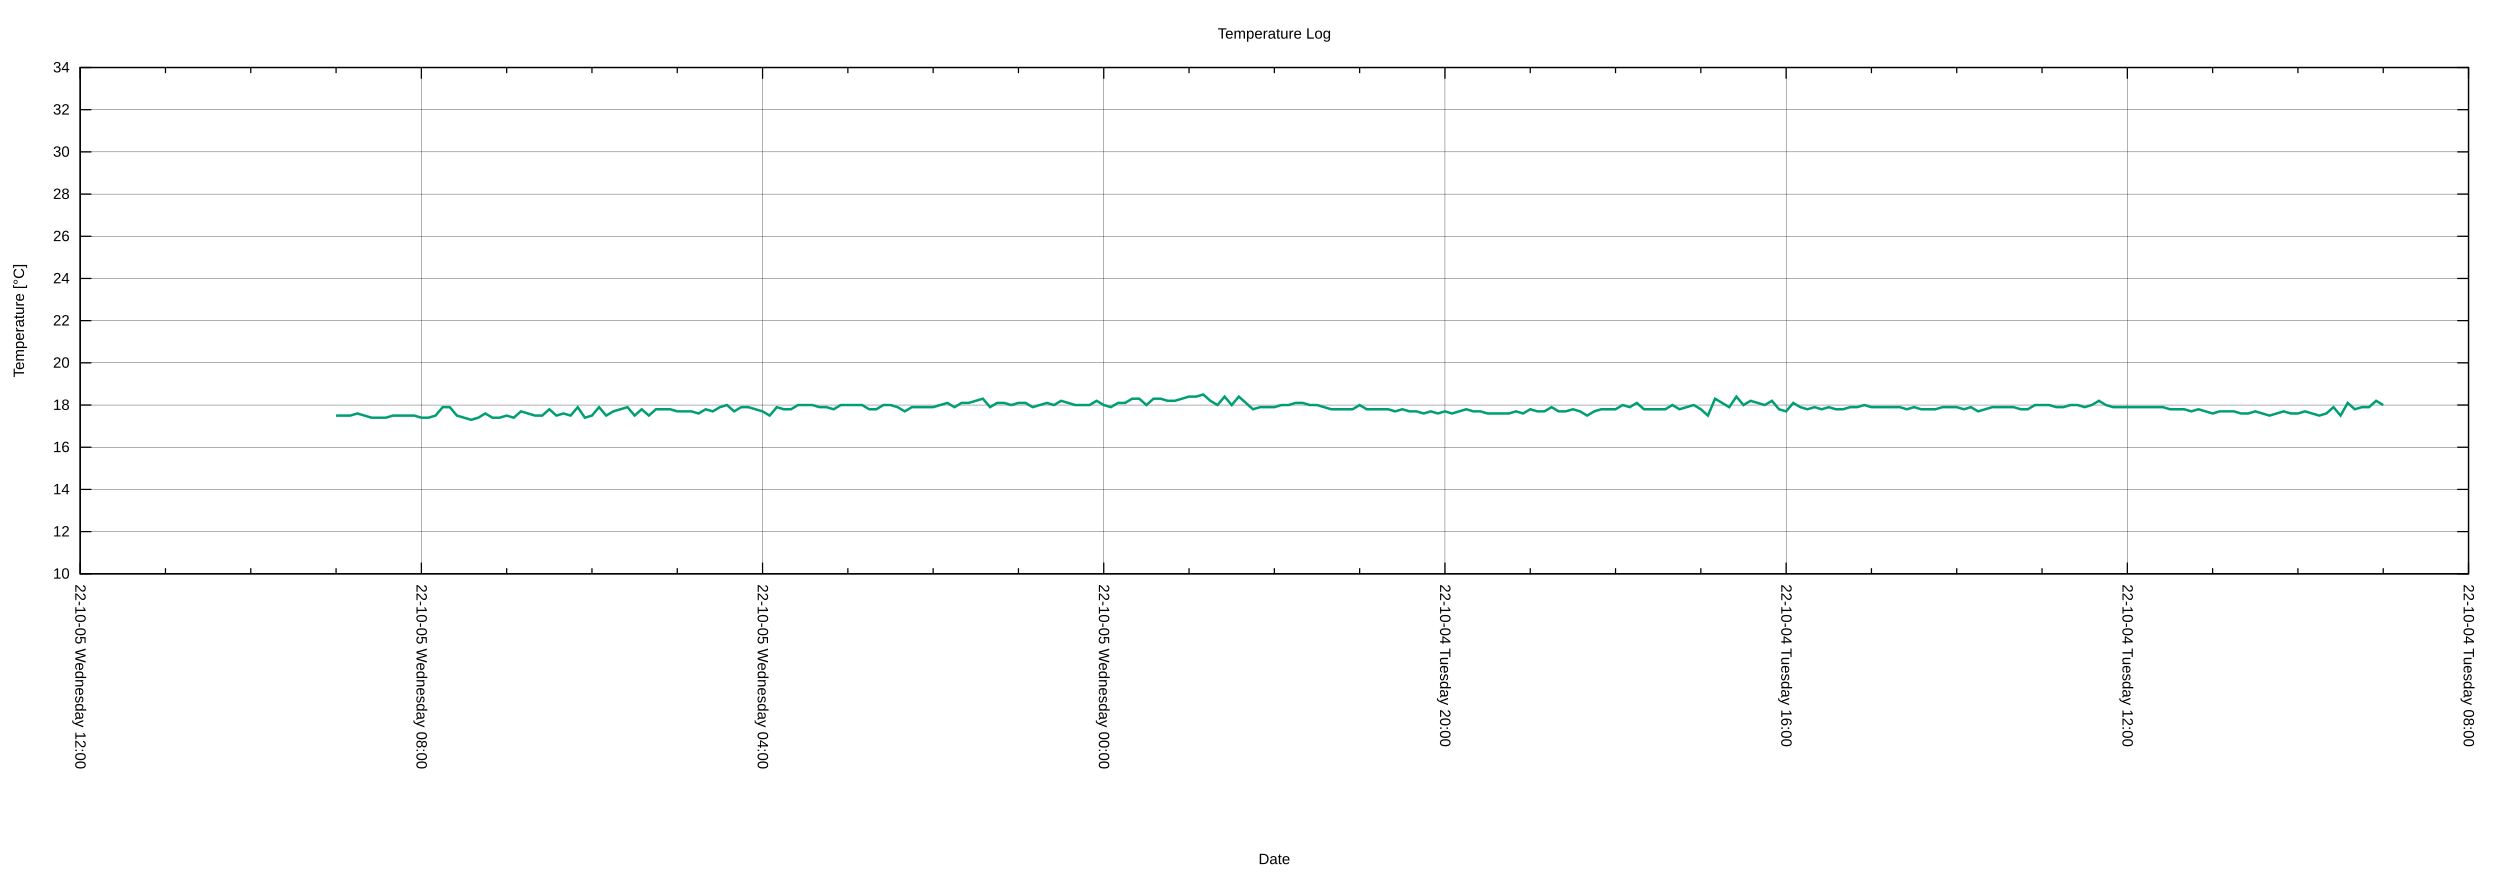
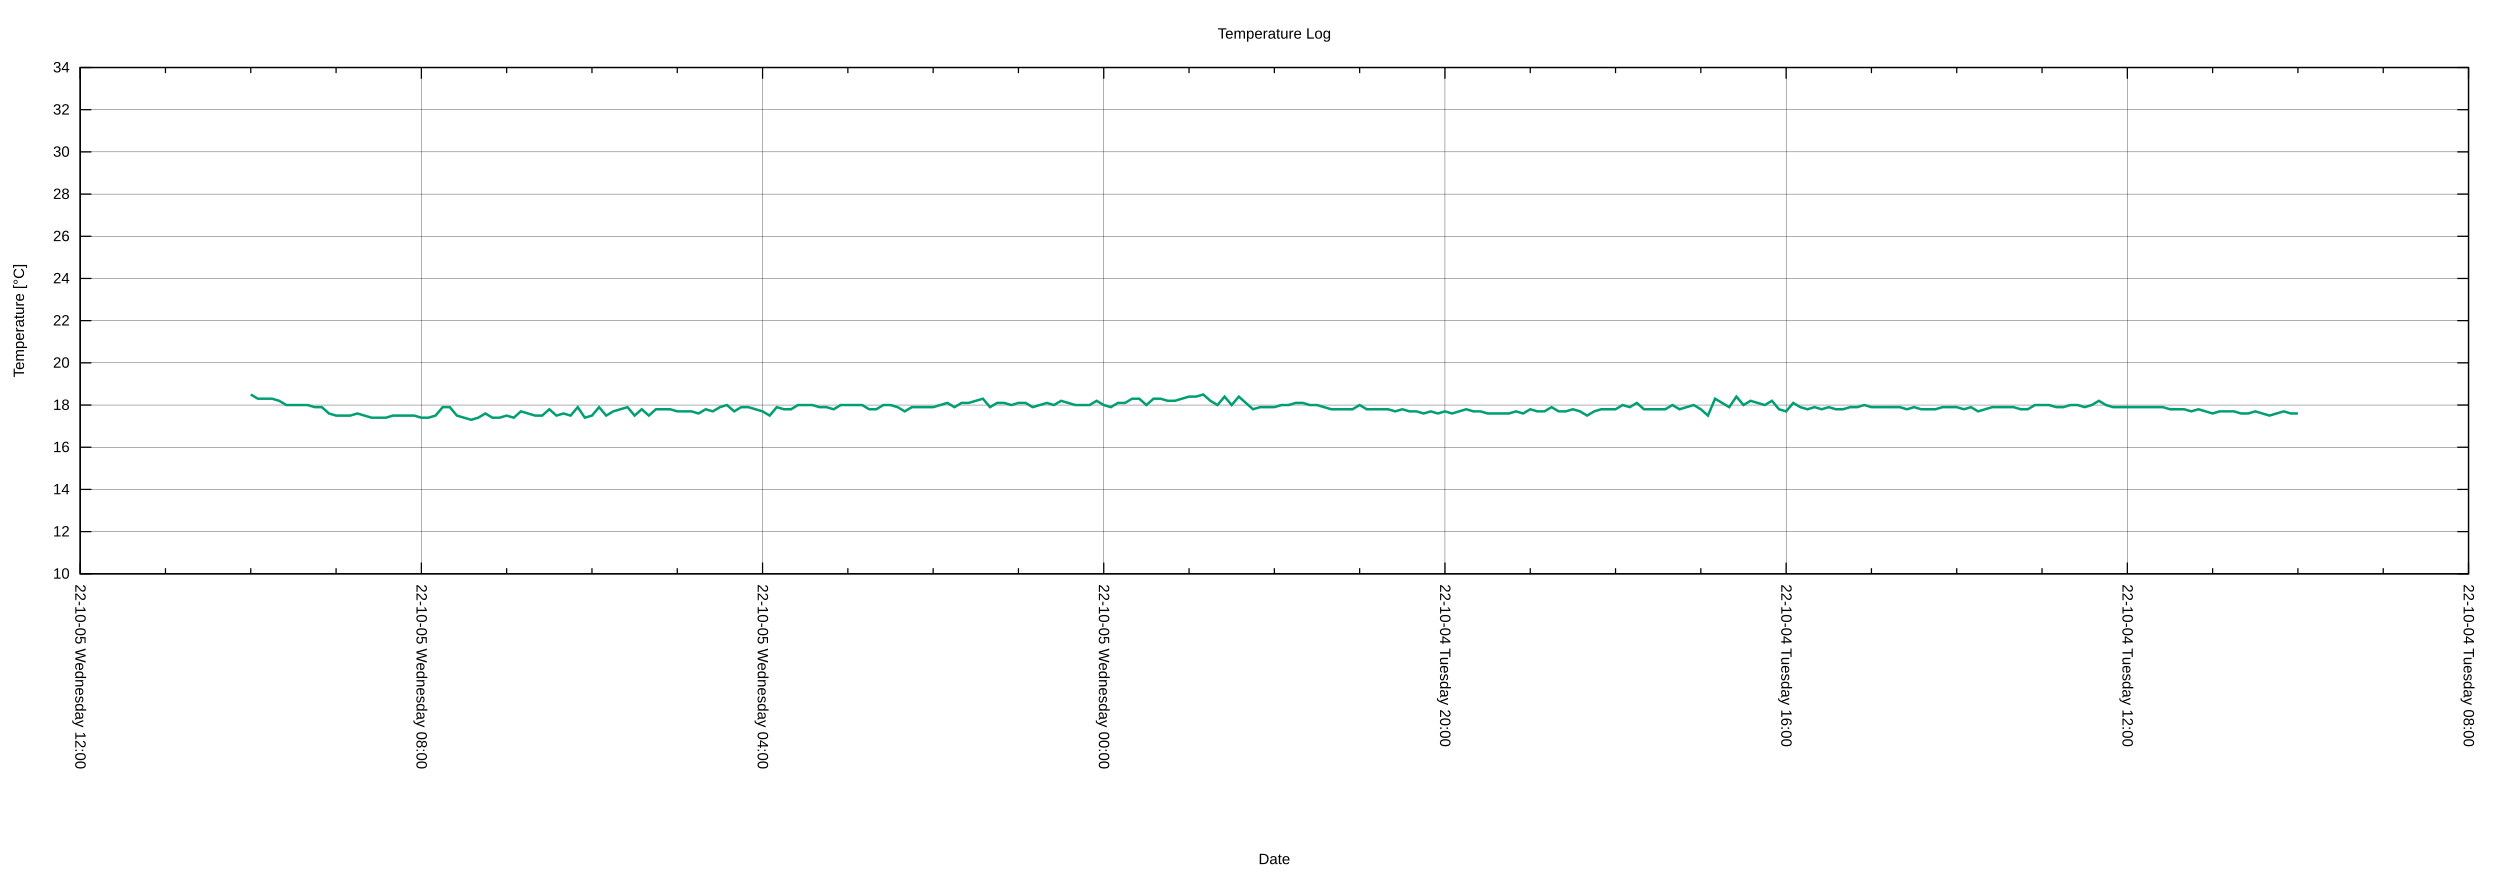
<svg xmlns="http://www.w3.org/2000/svg" xmlns:xlink="http://www.w3.org/1999/xlink" width="2000" height="700" viewBox="0 0 2000 700">
  <g id="gnuplot_canvas">
    <rect x="0" y="0" width="2000" height="700" fill="none" />
    <defs>
      <circle id="gpDot" r="0.5" stroke-width="0.5" stroke="currentColor" />
      <path id="gpPt0" stroke-width="0.222" stroke="currentColor" d="M-1,0 h2 M0,-1 v2" />
      <path id="gpPt1" stroke-width="0.222" stroke="currentColor" d="M-1,-1 L1,1 M1,-1 L-1,1" />
      <path id="gpPt2" stroke-width="0.222" stroke="currentColor" d="M-1,0 L1,0 M0,-1 L0,1 M-1,-1 L1,1 M-1,1 L1,-1" />
      <rect id="gpPt3" stroke-width="0.222" stroke="currentColor" x="-1" y="-1" width="2" height="2" />
      <rect id="gpPt4" stroke-width="0.222" stroke="currentColor" fill="currentColor" x="-1" y="-1" width="2" height="2" />
      <circle id="gpPt5" stroke-width="0.222" stroke="currentColor" cx="0" cy="0" r="1" />
      <use xlink:href="#gpPt5" id="gpPt6" fill="currentColor" stroke="none" />
      <path id="gpPt7" stroke-width="0.222" stroke="currentColor" d="M0,-1.33 L-1.33,0.67 L1.33,0.67 z" />
      <use xlink:href="#gpPt7" id="gpPt8" fill="currentColor" stroke="none" />
      <use xlink:href="#gpPt7" id="gpPt9" stroke="currentColor" transform="rotate(180)" />
      <use xlink:href="#gpPt9" id="gpPt10" fill="currentColor" stroke="none" />
      <use xlink:href="#gpPt3" id="gpPt11" stroke="currentColor" transform="rotate(45)" />
      <use xlink:href="#gpPt11" id="gpPt12" fill="currentColor" stroke="none" />
      <path id="gpPt13" stroke-width="0.222" stroke="currentColor" d="M0,1.330 L1.265,0.411 L0.782,-1.067 L-0.782,-1.076 L-1.265,0.411 z" />
      <use xlink:href="#gpPt13" id="gpPt14" fill="currentColor" stroke="none" />
      <filter id="textbox" filterUnits="objectBoundingBox" x="0" y="0" height="1" width="1">
        <feFlood flood-color="white" flood-opacity="1" result="bgnd" />
        <feComposite in="SourceGraphic" in2="bgnd" operator="atop" />
      </filter>
      <filter id="greybox" filterUnits="objectBoundingBox" x="0" y="0" height="1" width="1">
        <feFlood flood-color="lightgrey" flood-opacity="1" result="grey" />
        <feComposite in="SourceGraphic" in2="grey" operator="atop" />
      </filter>
    </defs>
    <g fill="none" color="white" stroke="currentColor" stroke-width="1.00" stroke-linecap="butt" stroke-linejoin="miter">
</g>
    <g fill="none" color="black" stroke="currentColor" stroke-width="1.00" stroke-linecap="butt" stroke-linejoin="miter">
</g>
    <g fill="none" color="black" stroke="black" stroke-width="0.25" stroke-linecap="butt" stroke-linejoin="miter">
</g>
    <g fill="none" color="black" stroke="currentColor" stroke-width="0.25" stroke-linecap="butt" stroke-linejoin="miter">
      <path stroke="black" class="gridline" d="M64.14,459.04 L1974.82,459.04  " />
    </g>
    <g fill="none" color="black" stroke="black" stroke-width="1.00" stroke-linecap="butt" stroke-linejoin="miter">
</g>
    <g fill="none" color="black" stroke="currentColor" stroke-width="1.00" stroke-linecap="butt" stroke-linejoin="miter">
      <path stroke="black" d="M64.14,459.04 L73.14,459.04 M1974.82,459.04 L1965.82,459.04  " />
      <g transform="translate(55.75,462.94)" stroke="none" fill="black" font-family="Arial" font-size="12.00" text-anchor="end">
        <text>
          <tspan font-family="Arial"> 10</tspan>
        </text>
      </g>
    </g>
    <g fill="none" color="black" stroke="currentColor" stroke-width="1.00" stroke-linecap="butt" stroke-linejoin="miter">
</g>
    <g fill="none" color="black" stroke="black" stroke-width="0.25" stroke-linecap="butt" stroke-linejoin="miter">
</g>
    <g fill="none" color="black" stroke="currentColor" stroke-width="0.25" stroke-linecap="butt" stroke-linejoin="miter">
      <path stroke="black" class="gridline" d="M64.14,425.29 L1974.82,425.29  " />
    </g>
    <g fill="none" color="black" stroke="black" stroke-width="1.00" stroke-linecap="butt" stroke-linejoin="miter">
</g>
    <g fill="none" color="black" stroke="currentColor" stroke-width="1.00" stroke-linecap="butt" stroke-linejoin="miter">
      <path stroke="black" d="M64.14,425.29 L73.14,425.29 M1974.82,425.29 L1965.82,425.29  " />
      <g transform="translate(55.75,429.19)" stroke="none" fill="black" font-family="Arial" font-size="12.00" text-anchor="end">
        <text>
          <tspan font-family="Arial"> 12</tspan>
        </text>
      </g>
    </g>
    <g fill="none" color="black" stroke="currentColor" stroke-width="1.00" stroke-linecap="butt" stroke-linejoin="miter">
</g>
    <g fill="none" color="black" stroke="black" stroke-width="0.25" stroke-linecap="butt" stroke-linejoin="miter">
</g>
    <g fill="none" color="black" stroke="currentColor" stroke-width="0.25" stroke-linecap="butt" stroke-linejoin="miter">
      <path stroke="black" class="gridline" d="M64.14,391.53 L1974.82,391.53  " />
    </g>
    <g fill="none" color="black" stroke="black" stroke-width="1.00" stroke-linecap="butt" stroke-linejoin="miter">
</g>
    <g fill="none" color="black" stroke="currentColor" stroke-width="1.00" stroke-linecap="butt" stroke-linejoin="miter">
      <path stroke="black" d="M64.14,391.53 L73.14,391.53 M1974.82,391.53 L1965.82,391.53  " />
      <g transform="translate(55.75,395.43)" stroke="none" fill="black" font-family="Arial" font-size="12.00" text-anchor="end">
        <text>
          <tspan font-family="Arial"> 14</tspan>
        </text>
      </g>
    </g>
    <g fill="none" color="black" stroke="currentColor" stroke-width="1.00" stroke-linecap="butt" stroke-linejoin="miter">
</g>
    <g fill="none" color="black" stroke="black" stroke-width="0.25" stroke-linecap="butt" stroke-linejoin="miter">
</g>
    <g fill="none" color="black" stroke="currentColor" stroke-width="0.25" stroke-linecap="butt" stroke-linejoin="miter">
      <path stroke="black" class="gridline" d="M64.14,357.78 L1974.82,357.78  " />
    </g>
    <g fill="none" color="black" stroke="black" stroke-width="1.00" stroke-linecap="butt" stroke-linejoin="miter">
</g>
    <g fill="none" color="black" stroke="currentColor" stroke-width="1.00" stroke-linecap="butt" stroke-linejoin="miter">
      <path stroke="black" d="M64.14,357.78 L73.14,357.78 M1974.82,357.78 L1965.82,357.78  " />
      <g transform="translate(55.75,361.68)" stroke="none" fill="black" font-family="Arial" font-size="12.00" text-anchor="end">
        <text>
          <tspan font-family="Arial"> 16</tspan>
        </text>
      </g>
    </g>
    <g fill="none" color="black" stroke="currentColor" stroke-width="1.00" stroke-linecap="butt" stroke-linejoin="miter">
</g>
    <g fill="none" color="black" stroke="black" stroke-width="0.25" stroke-linecap="butt" stroke-linejoin="miter">
</g>
    <g fill="none" color="black" stroke="currentColor" stroke-width="0.25" stroke-linecap="butt" stroke-linejoin="miter">
      <path stroke="black" class="gridline" d="M64.14,324.03 L1974.82,324.03  " />
    </g>
    <g fill="none" color="black" stroke="black" stroke-width="1.00" stroke-linecap="butt" stroke-linejoin="miter">
</g>
    <g fill="none" color="black" stroke="currentColor" stroke-width="1.00" stroke-linecap="butt" stroke-linejoin="miter">
      <path stroke="black" d="M64.14,324.03 L73.14,324.03 M1974.82,324.03 L1965.82,324.03  " />
      <g transform="translate(55.75,327.93)" stroke="none" fill="black" font-family="Arial" font-size="12.00" text-anchor="end">
        <text>
          <tspan font-family="Arial"> 18</tspan>
        </text>
      </g>
    </g>
    <g fill="none" color="black" stroke="currentColor" stroke-width="1.00" stroke-linecap="butt" stroke-linejoin="miter">
</g>
    <g fill="none" color="black" stroke="black" stroke-width="0.25" stroke-linecap="butt" stroke-linejoin="miter">
</g>
    <g fill="none" color="black" stroke="currentColor" stroke-width="0.25" stroke-linecap="butt" stroke-linejoin="miter">
      <path stroke="black" class="gridline" d="M64.14,290.28 L1974.82,290.28  " />
    </g>
    <g fill="none" color="black" stroke="black" stroke-width="1.00" stroke-linecap="butt" stroke-linejoin="miter">
</g>
    <g fill="none" color="black" stroke="currentColor" stroke-width="1.00" stroke-linecap="butt" stroke-linejoin="miter">
      <path stroke="black" d="M64.14,290.28 L73.14,290.28 M1974.82,290.28 L1965.82,290.28  " />
      <g transform="translate(55.75,294.18)" stroke="none" fill="black" font-family="Arial" font-size="12.00" text-anchor="end">
        <text>
          <tspan font-family="Arial"> 20</tspan>
        </text>
      </g>
    </g>
    <g fill="none" color="black" stroke="currentColor" stroke-width="1.00" stroke-linecap="butt" stroke-linejoin="miter">
</g>
    <g fill="none" color="black" stroke="black" stroke-width="0.25" stroke-linecap="butt" stroke-linejoin="miter">
</g>
    <g fill="none" color="black" stroke="currentColor" stroke-width="0.25" stroke-linecap="butt" stroke-linejoin="miter">
      <path stroke="black" class="gridline" d="M64.14,256.52 L1974.82,256.52  " />
    </g>
    <g fill="none" color="black" stroke="black" stroke-width="1.00" stroke-linecap="butt" stroke-linejoin="miter">
</g>
    <g fill="none" color="black" stroke="currentColor" stroke-width="1.00" stroke-linecap="butt" stroke-linejoin="miter">
      <path stroke="black" d="M64.14,256.52 L73.14,256.52 M1974.82,256.52 L1965.82,256.52  " />
      <g transform="translate(55.75,260.42)" stroke="none" fill="black" font-family="Arial" font-size="12.00" text-anchor="end">
        <text>
          <tspan font-family="Arial"> 22</tspan>
        </text>
      </g>
    </g>
    <g fill="none" color="black" stroke="currentColor" stroke-width="1.00" stroke-linecap="butt" stroke-linejoin="miter">
</g>
    <g fill="none" color="black" stroke="black" stroke-width="0.25" stroke-linecap="butt" stroke-linejoin="miter">
</g>
    <g fill="none" color="black" stroke="currentColor" stroke-width="0.25" stroke-linecap="butt" stroke-linejoin="miter">
      <path stroke="black" class="gridline" d="M64.14,222.77 L1974.82,222.77  " />
    </g>
    <g fill="none" color="black" stroke="black" stroke-width="1.00" stroke-linecap="butt" stroke-linejoin="miter">
</g>
    <g fill="none" color="black" stroke="currentColor" stroke-width="1.00" stroke-linecap="butt" stroke-linejoin="miter">
      <path stroke="black" d="M64.14,222.77 L73.14,222.77 M1974.82,222.77 L1965.82,222.77  " />
      <g transform="translate(55.75,226.67)" stroke="none" fill="black" font-family="Arial" font-size="12.00" text-anchor="end">
        <text>
          <tspan font-family="Arial"> 24</tspan>
        </text>
      </g>
    </g>
    <g fill="none" color="black" stroke="currentColor" stroke-width="1.00" stroke-linecap="butt" stroke-linejoin="miter">
</g>
    <g fill="none" color="black" stroke="black" stroke-width="0.25" stroke-linecap="butt" stroke-linejoin="miter">
</g>
    <g fill="none" color="black" stroke="currentColor" stroke-width="0.25" stroke-linecap="butt" stroke-linejoin="miter">
      <path stroke="black" class="gridline" d="M64.14,189.02 L1974.82,189.02  " />
    </g>
    <g fill="none" color="black" stroke="black" stroke-width="1.00" stroke-linecap="butt" stroke-linejoin="miter">
</g>
    <g fill="none" color="black" stroke="currentColor" stroke-width="1.00" stroke-linecap="butt" stroke-linejoin="miter">
      <path stroke="black" d="M64.14,189.02 L73.14,189.02 M1974.82,189.02 L1965.82,189.02  " />
      <g transform="translate(55.75,192.92)" stroke="none" fill="black" font-family="Arial" font-size="12.00" text-anchor="end">
        <text>
          <tspan font-family="Arial"> 26</tspan>
        </text>
      </g>
    </g>
    <g fill="none" color="black" stroke="currentColor" stroke-width="1.00" stroke-linecap="butt" stroke-linejoin="miter">
</g>
    <g fill="none" color="black" stroke="black" stroke-width="0.25" stroke-linecap="butt" stroke-linejoin="miter">
</g>
    <g fill="none" color="black" stroke="currentColor" stroke-width="0.25" stroke-linecap="butt" stroke-linejoin="miter">
      <path stroke="black" class="gridline" d="M64.14,155.27 L1974.82,155.27  " />
    </g>
    <g fill="none" color="black" stroke="black" stroke-width="1.00" stroke-linecap="butt" stroke-linejoin="miter">
</g>
    <g fill="none" color="black" stroke="currentColor" stroke-width="1.00" stroke-linecap="butt" stroke-linejoin="miter">
      <path stroke="black" d="M64.14,155.27 L73.14,155.27 M1974.82,155.27 L1965.82,155.27  " />
      <g transform="translate(55.75,159.17)" stroke="none" fill="black" font-family="Arial" font-size="12.00" text-anchor="end">
        <text>
          <tspan font-family="Arial"> 28</tspan>
        </text>
      </g>
    </g>
    <g fill="none" color="black" stroke="currentColor" stroke-width="1.00" stroke-linecap="butt" stroke-linejoin="miter">
</g>
    <g fill="none" color="black" stroke="black" stroke-width="0.25" stroke-linecap="butt" stroke-linejoin="miter">
</g>
    <g fill="none" color="black" stroke="currentColor" stroke-width="0.25" stroke-linecap="butt" stroke-linejoin="miter">
      <path stroke="black" class="gridline" d="M64.14,121.51 L1974.82,121.51  " />
    </g>
    <g fill="none" color="black" stroke="black" stroke-width="1.00" stroke-linecap="butt" stroke-linejoin="miter">
</g>
    <g fill="none" color="black" stroke="currentColor" stroke-width="1.00" stroke-linecap="butt" stroke-linejoin="miter">
      <path stroke="black" d="M64.14,121.51 L73.14,121.51 M1974.82,121.51 L1965.82,121.51  " />
      <g transform="translate(55.75,125.41)" stroke="none" fill="black" font-family="Arial" font-size="12.00" text-anchor="end">
        <text>
          <tspan font-family="Arial"> 30</tspan>
        </text>
      </g>
    </g>
    <g fill="none" color="black" stroke="currentColor" stroke-width="1.00" stroke-linecap="butt" stroke-linejoin="miter">
</g>
    <g fill="none" color="black" stroke="black" stroke-width="0.25" stroke-linecap="butt" stroke-linejoin="miter">
</g>
    <g fill="none" color="black" stroke="currentColor" stroke-width="0.25" stroke-linecap="butt" stroke-linejoin="miter">
      <path stroke="black" class="gridline" d="M64.14,87.76 L1974.82,87.76  " />
    </g>
    <g fill="none" color="black" stroke="black" stroke-width="1.00" stroke-linecap="butt" stroke-linejoin="miter">
</g>
    <g fill="none" color="black" stroke="currentColor" stroke-width="1.00" stroke-linecap="butt" stroke-linejoin="miter">
      <path stroke="black" d="M64.14,87.76 L73.14,87.76 M1974.82,87.76 L1965.82,87.76  " />
      <g transform="translate(55.75,91.66)" stroke="none" fill="black" font-family="Arial" font-size="12.00" text-anchor="end">
        <text>
          <tspan font-family="Arial"> 32</tspan>
        </text>
      </g>
    </g>
    <g fill="none" color="black" stroke="currentColor" stroke-width="1.00" stroke-linecap="butt" stroke-linejoin="miter">
</g>
    <g fill="none" color="black" stroke="black" stroke-width="0.25" stroke-linecap="butt" stroke-linejoin="miter">
</g>
    <g fill="none" color="black" stroke="currentColor" stroke-width="0.25" stroke-linecap="butt" stroke-linejoin="miter">
      <path stroke="black" class="gridline" d="M64.14,54.01 L1974.82,54.01  " />
    </g>
    <g fill="none" color="black" stroke="black" stroke-width="1.00" stroke-linecap="butt" stroke-linejoin="miter">
</g>
    <g fill="none" color="black" stroke="currentColor" stroke-width="1.00" stroke-linecap="butt" stroke-linejoin="miter">
      <path stroke="black" d="M64.14,54.01 L73.14,54.01 M1974.82,54.01 L1965.82,54.01  " />
      <g transform="translate(55.75,57.91)" stroke="none" fill="black" font-family="Arial" font-size="12.00" text-anchor="end">
        <text>
          <tspan font-family="Arial"> 34</tspan>
        </text>
      </g>
    </g>
    <g fill="none" color="black" stroke="currentColor" stroke-width="1.00" stroke-linecap="butt" stroke-linejoin="miter">
</g>
    <g fill="none" color="black" stroke="black" stroke-width="0.25" stroke-linecap="butt" stroke-linejoin="miter">
</g>
    <g fill="none" color="black" stroke="currentColor" stroke-width="0.25" stroke-linecap="butt" stroke-linejoin="miter">
      <path stroke="black" class="gridline" d="M1974.82,459.04 L1974.82,54.01  " />
    </g>
    <g fill="none" color="black" stroke="black" stroke-width="1.00" stroke-linecap="butt" stroke-linejoin="miter">
</g>
    <g fill="none" color="black" stroke="currentColor" stroke-width="1.00" stroke-linecap="butt" stroke-linejoin="miter">
      <path stroke="black" d="M1974.82,459.04 L1974.82,450.04 M1974.82,54.01 L1974.82,63.01  " />
      <g transform="translate(1970.92,467.43) rotate(90)" stroke="none" fill="black" font-family="Arial" font-size="12.00" text-anchor="start">
        <text>
          <tspan font-family="Arial">22-10-04 Tuesday 08:00</tspan>
        </text>
      </g>
    </g>
    <g fill="none" color="black" stroke="currentColor" stroke-width="1.00" stroke-linecap="butt" stroke-linejoin="miter">
      <path stroke="black" d="M1906.58,459.04 L1906.58,454.54 M1906.58,54.01 L1906.58,58.51 M1838.34,459.04 L1838.34,454.54 M1838.34,54.01 L1838.34,58.51   M1770.10,459.04 L1770.10,454.54 M1770.10,54.01 L1770.10,58.51  " />
    </g>
    <g fill="none" color="black" stroke="black" stroke-width="0.25" stroke-linecap="butt" stroke-linejoin="miter">
</g>
    <g fill="none" color="black" stroke="currentColor" stroke-width="0.25" stroke-linecap="butt" stroke-linejoin="miter">
      <path stroke="black" class="gridline" d="M1701.87,459.04 L1701.87,54.01  " />
    </g>
    <g fill="none" color="black" stroke="black" stroke-width="1.00" stroke-linecap="butt" stroke-linejoin="miter">
</g>
    <g fill="none" color="black" stroke="currentColor" stroke-width="1.00" stroke-linecap="butt" stroke-linejoin="miter">
      <path stroke="black" d="M1701.87,459.04 L1701.87,450.04 M1701.87,54.01 L1701.87,63.01  " />
      <g transform="translate(1697.97,467.43) rotate(90)" stroke="none" fill="black" font-family="Arial" font-size="12.00" text-anchor="start">
        <text>
          <tspan font-family="Arial">22-10-04 Tuesday 12:00</tspan>
        </text>
      </g>
    </g>
    <g fill="none" color="black" stroke="currentColor" stroke-width="1.00" stroke-linecap="butt" stroke-linejoin="miter">
      <path stroke="black" d="M1633.63,459.04 L1633.63,454.54 M1633.63,54.01 L1633.63,58.51 M1565.39,459.04 L1565.39,454.54 M1565.39,54.01 L1565.39,58.51   M1497.15,459.04 L1497.15,454.54 M1497.15,54.01 L1497.15,58.51  " />
    </g>
    <g fill="none" color="black" stroke="black" stroke-width="0.25" stroke-linecap="butt" stroke-linejoin="miter">
</g>
    <g fill="none" color="black" stroke="currentColor" stroke-width="0.25" stroke-linecap="butt" stroke-linejoin="miter">
      <path stroke="black" class="gridline" d="M1428.91,459.04 L1428.91,54.01  " />
    </g>
    <g fill="none" color="black" stroke="black" stroke-width="1.00" stroke-linecap="butt" stroke-linejoin="miter">
</g>
    <g fill="none" color="black" stroke="currentColor" stroke-width="1.00" stroke-linecap="butt" stroke-linejoin="miter">
      <path stroke="black" d="M1428.91,459.04 L1428.91,450.04 M1428.91,54.01 L1428.91,63.01  " />
      <g transform="translate(1425.01,467.43) rotate(90)" stroke="none" fill="black" font-family="Arial" font-size="12.00" text-anchor="start">
        <text>
          <tspan font-family="Arial">22-10-04 Tuesday 16:00</tspan>
        </text>
      </g>
    </g>
    <g fill="none" color="black" stroke="currentColor" stroke-width="1.00" stroke-linecap="butt" stroke-linejoin="miter">
      <path stroke="black" d="M1360.67,459.04 L1360.67,454.54 M1360.67,54.01 L1360.67,58.51 M1292.43,459.04 L1292.43,454.54 M1292.43,54.01 L1292.43,58.51   M1224.20,459.04 L1224.20,454.54 M1224.20,54.01 L1224.20,58.51  " />
    </g>
    <g fill="none" color="black" stroke="black" stroke-width="0.25" stroke-linecap="butt" stroke-linejoin="miter">
</g>
    <g fill="none" color="black" stroke="currentColor" stroke-width="0.25" stroke-linecap="butt" stroke-linejoin="miter">
      <path stroke="black" class="gridline" d="M1155.96,459.04 L1155.96,54.01  " />
    </g>
    <g fill="none" color="black" stroke="black" stroke-width="1.00" stroke-linecap="butt" stroke-linejoin="miter">
</g>
    <g fill="none" color="black" stroke="currentColor" stroke-width="1.00" stroke-linecap="butt" stroke-linejoin="miter">
      <path stroke="black" d="M1155.96,459.04 L1155.96,450.04 M1155.96,54.01 L1155.96,63.01  " />
      <g transform="translate(1152.06,467.43) rotate(90)" stroke="none" fill="black" font-family="Arial" font-size="12.00" text-anchor="start">
        <text>
          <tspan font-family="Arial">22-10-04 Tuesday 20:00</tspan>
        </text>
      </g>
    </g>
    <g fill="none" color="black" stroke="currentColor" stroke-width="1.00" stroke-linecap="butt" stroke-linejoin="miter">
      <path stroke="black" d="M1087.72,459.04 L1087.72,454.54 M1087.72,54.01 L1087.72,58.51 M1019.48,459.04 L1019.48,454.54 M1019.48,54.01 L1019.48,58.51   M951.24,459.04 L951.24,454.54 M951.24,54.01 L951.24,58.51  " />
    </g>
    <g fill="none" color="black" stroke="black" stroke-width="0.25" stroke-linecap="butt" stroke-linejoin="miter">
</g>
    <g fill="none" color="black" stroke="currentColor" stroke-width="0.25" stroke-linecap="butt" stroke-linejoin="miter">
      <path stroke="black" class="gridline" d="M883.00,459.04 L883.00,54.01  " />
    </g>
    <g fill="none" color="black" stroke="black" stroke-width="1.00" stroke-linecap="butt" stroke-linejoin="miter">
</g>
    <g fill="none" color="black" stroke="currentColor" stroke-width="1.00" stroke-linecap="butt" stroke-linejoin="miter">
      <path stroke="black" d="M883.00,459.04 L883.00,450.04 M883.00,54.01 L883.00,63.01  " />
      <g transform="translate(879.10,467.43) rotate(90)" stroke="none" fill="black" font-family="Arial" font-size="12.00" text-anchor="start">
        <text>
          <tspan font-family="Arial">22-10-05 Wednesday 00:00</tspan>
        </text>
      </g>
    </g>
    <g fill="none" color="black" stroke="currentColor" stroke-width="1.00" stroke-linecap="butt" stroke-linejoin="miter">
      <path stroke="black" d="M814.76,459.04 L814.76,454.54 M814.76,54.01 L814.76,58.51 M746.53,459.04 L746.53,454.54 M746.53,54.01 L746.53,58.51   M678.29,459.04 L678.29,454.54 M678.29,54.01 L678.29,58.51  " />
    </g>
    <g fill="none" color="black" stroke="black" stroke-width="0.25" stroke-linecap="butt" stroke-linejoin="miter">
</g>
    <g fill="none" color="black" stroke="currentColor" stroke-width="0.25" stroke-linecap="butt" stroke-linejoin="miter">
      <path stroke="black" class="gridline" d="M610.05,459.04 L610.05,54.01  " />
    </g>
    <g fill="none" color="black" stroke="black" stroke-width="1.00" stroke-linecap="butt" stroke-linejoin="miter">
</g>
    <g fill="none" color="black" stroke="currentColor" stroke-width="1.00" stroke-linecap="butt" stroke-linejoin="miter">
      <path stroke="black" d="M610.05,459.04 L610.05,450.04 M610.05,54.01 L610.05,63.01  " />
      <g transform="translate(606.15,467.43) rotate(90)" stroke="none" fill="black" font-family="Arial" font-size="12.00" text-anchor="start">
        <text>
          <tspan font-family="Arial">22-10-05 Wednesday 04:00</tspan>
        </text>
      </g>
    </g>
    <g fill="none" color="black" stroke="currentColor" stroke-width="1.00" stroke-linecap="butt" stroke-linejoin="miter">
      <path stroke="black" d="M541.81,459.04 L541.81,454.54 M541.81,54.01 L541.81,58.51 M473.57,459.04 L473.57,454.54 M473.57,54.01 L473.57,58.51   M405.33,459.04 L405.33,454.54 M405.33,54.01 L405.33,58.51  " />
    </g>
    <g fill="none" color="black" stroke="black" stroke-width="0.25" stroke-linecap="butt" stroke-linejoin="miter">
</g>
    <g fill="none" color="black" stroke="currentColor" stroke-width="0.25" stroke-linecap="butt" stroke-linejoin="miter">
      <path stroke="black" class="gridline" d="M337.09,459.04 L337.09,54.01  " />
    </g>
    <g fill="none" color="black" stroke="black" stroke-width="1.00" stroke-linecap="butt" stroke-linejoin="miter">
</g>
    <g fill="none" color="black" stroke="currentColor" stroke-width="1.00" stroke-linecap="butt" stroke-linejoin="miter">
      <path stroke="black" d="M337.09,459.04 L337.09,450.04 M337.09,54.01 L337.09,63.01  " />
      <g transform="translate(333.19,467.43) rotate(90)" stroke="none" fill="black" font-family="Arial" font-size="12.00" text-anchor="start">
        <text>
          <tspan font-family="Arial">22-10-05 Wednesday 08:00</tspan>
        </text>
      </g>
    </g>
    <g fill="none" color="black" stroke="currentColor" stroke-width="1.00" stroke-linecap="butt" stroke-linejoin="miter">
      <path stroke="black" d="M268.86,459.04 L268.86,454.54 M268.86,54.01 L268.86,58.51 M200.62,459.04 L200.62,454.54 M200.62,54.01 L200.62,58.51   M132.38,459.04 L132.38,454.54 M132.38,54.01 L132.38,58.51  " />
    </g>
    <g fill="none" color="black" stroke="black" stroke-width="0.25" stroke-linecap="butt" stroke-linejoin="miter">
</g>
    <g fill="none" color="black" stroke="currentColor" stroke-width="0.25" stroke-linecap="butt" stroke-linejoin="miter">
      <path stroke="black" class="gridline" d="M64.14,459.04 L64.14,54.01  " />
    </g>
    <g fill="none" color="black" stroke="black" stroke-width="1.00" stroke-linecap="butt" stroke-linejoin="miter">
</g>
    <g fill="none" color="black" stroke="currentColor" stroke-width="1.00" stroke-linecap="butt" stroke-linejoin="miter">
      <path stroke="black" d="M64.14,459.04 L64.14,450.04 M64.14,54.01 L64.14,63.01  " />
      <g transform="translate(60.24,467.43) rotate(90)" stroke="none" fill="black" font-family="Arial" font-size="12.00" text-anchor="start">
        <text>
          <tspan font-family="Arial">22-10-05 Wednesday 12:00</tspan>
        </text>
      </g>
    </g>
    <g fill="none" color="black" stroke="currentColor" stroke-width="1.00" stroke-linecap="butt" stroke-linejoin="miter">
</g>
    <g fill="none" color="black" stroke="currentColor" stroke-width="1.00" stroke-linecap="butt" stroke-linejoin="miter">
      <path stroke="black" d="M64.14,54.01 L64.14,459.04 L1974.82,459.04 L1974.82,54.01 L64.14,54.01 Z  " />
    </g>
    <g fill="none" color="black" stroke="currentColor" stroke-width="1.00" stroke-linecap="butt" stroke-linejoin="miter">
      <g transform="translate(19.18,256.53) rotate(270)" stroke="none" fill="black" font-family="Arial" font-size="12.00" text-anchor="middle">
        <text>
          <tspan font-family="Arial">Temperature [°C]</tspan>
        </text>
      </g>
    </g>
    <g fill="none" color="black" stroke="currentColor" stroke-width="1.00" stroke-linecap="butt" stroke-linejoin="miter">
      <g transform="translate(1019.48,691.30)" stroke="none" fill="black" font-family="Arial" font-size="12.00" text-anchor="middle">
        <text>
          <tspan font-family="Arial">Date</tspan>
        </text>
      </g>
    </g>
    <g fill="none" color="black" stroke="currentColor" stroke-width="1.00" stroke-linecap="butt" stroke-linejoin="miter">
</g>
    <g id="gnuplot_plot_1">
      <g fill="none" color="white" stroke="currentColor" stroke-width="2.00" stroke-linecap="butt" stroke-linejoin="miter">
</g>
      <g fill="none" color="black" stroke="currentColor" stroke-width="2.00" stroke-linecap="butt" stroke-linejoin="miter">
-         <path stroke="rgb(  0, 158, 115)" d="M268.86,332.47 L274.54,332.47 L280.23,332.47 L285.92,330.78 L291.60,332.47 L297.29,334.16 L302.98,334.16 L308.66,334.16   L314.35,332.47 L320.03,332.47 L325.72,332.47 L331.41,332.47 L337.09,334.16 L342.78,334.16 L348.47,332.47 L354.15,325.72   L359.84,325.72 L365.53,332.47 L371.21,334.16 L376.90,335.84 L382.59,334.16 L388.27,330.78 L393.96,334.16 L399.65,334.16   L405.33,332.47 L411.02,334.16 L416.71,329.09 L422.39,330.78 L428.08,332.47 L433.77,332.47 L439.45,327.41 L445.14,332.47   L450.83,330.78 L456.51,332.47 L462.20,325.72 L467.88,334.16 L473.57,332.47 L479.26,325.72 L484.94,332.47 L490.63,329.09   L496.32,327.41 L502.00,325.72 L507.69,332.47 L513.38,327.41 L519.06,332.47 L524.75,327.41 L530.44,327.41 L536.12,327.41   L541.81,329.09 L547.50,329.09 L553.18,329.09 L558.87,330.78 L564.56,327.41 L570.24,329.09 L575.93,325.72 L581.62,324.03   L587.30,329.09 L592.99,325.72 L598.68,325.72 L604.36,327.41 L610.05,329.09 L615.74,332.47 L621.42,325.72 L627.11,327.41   L632.79,327.41 L638.48,324.03 L644.17,324.03 L649.85,324.03 L655.54,325.72 L661.23,325.72 L666.91,327.41 L672.60,324.03   L678.29,324.03 L683.97,324.03 L689.66,324.03 L695.35,327.41 L701.03,327.41 L706.72,324.03 L712.41,324.03 L718.09,325.72   L723.78,329.09 L729.47,325.72 L735.15,325.72 L740.84,325.72 L746.53,325.72 L752.21,324.03 L757.90,322.34 L763.59,325.72   L769.27,322.34 L774.96,322.34 L780.65,320.65 L786.33,318.97 L792.02,325.72 L797.70,322.34 L803.39,322.34 L809.08,324.03   L814.76,322.34 L820.45,322.34 L826.14,325.72 L831.82,324.03 L837.51,322.34 L843.20,324.03 L848.88,320.65 L854.57,322.34   L860.26,324.03 L865.94,324.03 L871.63,324.03 L877.32,320.65 L883.00,324.03 L888.69,325.72 L894.38,322.34 L900.06,322.34   L905.75,318.97 L911.44,318.97 L917.12,324.03 L922.81,318.97 L928.50,318.97 L934.18,320.65 L939.87,320.65 L945.55,318.97   L951.24,317.28 L956.93,317.28 L962.61,315.59 L968.30,320.65 L973.99,324.03 L979.67,317.28 L985.36,324.03 L991.05,317.28   L996.73,322.34 L1002.42,327.41 L1008.11,325.72 L1013.79,325.72 L1019.48,325.72 L1025.17,324.03 L1030.85,324.03 L1036.54,322.34   L1042.23,322.34 L1047.91,324.03 L1053.60,324.03 L1059.29,325.72 L1064.97,327.41 L1070.66,327.41 L1076.35,327.41 L1082.03,327.41   L1087.72,324.03 L1093.41,327.41 L1099.09,327.41 L1104.78,327.41 L1110.46,327.41 L1116.15,329.09 L1121.84,327.41 L1127.52,329.09   L1133.21,329.09 L1138.90,330.78 L1144.58,329.09 L1150.27,330.78 L1155.96,329.09 L1161.64,330.78 L1167.33,329.09 L1173.02,327.41   L1178.70,329.09 L1184.39,329.09 L1190.08,330.78 L1195.76,330.78 L1201.45,330.78 L1207.14,330.78 L1212.82,329.09 L1218.51,330.78   L1224.20,327.41 L1229.88,329.09 L1235.57,329.09 L1241.26,325.72 L1246.94,329.09 L1252.63,329.09 L1258.32,327.41 L1264.00,329.09   L1269.69,332.47 L1275.37,329.09 L1281.06,327.41 L1286.75,327.41 L1292.43,327.41 L1298.12,324.03 L1303.81,325.72 L1309.49,322.34   L1315.18,327.41 L1320.87,327.41 L1326.55,327.41 L1332.24,327.41 L1337.93,324.03 L1343.61,327.41 L1349.30,325.72 L1354.99,324.03   L1360.67,327.41 L1366.36,332.47 L1372.05,318.97 L1377.73,322.34 L1383.42,325.72 L1389.11,317.28 L1394.79,324.03 L1400.48,320.65   L1406.17,322.34 L1411.85,324.03 L1417.54,320.65 L1423.22,327.41 L1428.91,329.09 L1434.60,322.34 L1440.28,325.72 L1445.97,327.41   L1451.66,325.72 L1457.34,327.41 L1463.03,325.72 L1468.72,327.41 L1474.40,327.41 L1480.09,325.72 L1485.78,325.72 L1491.46,324.03   L1497.15,325.72 L1502.84,325.72 L1508.52,325.72 L1514.21,325.72 L1519.90,325.72 L1525.58,327.41 L1531.27,325.72 L1536.96,327.41   L1542.64,327.41 L1548.33,327.41 L1554.02,325.72 L1559.70,325.72 L1565.39,325.72 L1571.08,327.41 L1576.76,325.72 L1582.45,329.09   L1588.13,327.41 L1593.82,325.72 L1599.51,325.72 L1605.19,325.72 L1610.88,325.72 L1616.57,327.41 L1622.25,327.41 L1627.94,324.03   L1633.63,324.03 L1639.31,324.03 L1645.00,325.72 L1650.69,325.72 L1656.37,324.03 L1662.06,324.03 L1667.75,325.72 L1673.43,324.03   L1679.12,320.65 L1684.81,324.03 L1690.49,325.72 L1696.18,325.72 L1701.87,325.72 L1707.55,325.72 L1713.24,325.72 L1718.93,325.72   L1724.61,325.72 L1730.30,325.72 L1735.99,327.41 L1741.67,327.41 L1747.36,327.41 L1753.04,329.09 L1758.73,327.41 L1764.42,329.09   L1770.10,330.78 L1775.79,329.09 L1781.48,329.09 L1787.16,329.09 L1792.85,330.78 L1798.54,330.78 L1804.22,329.09 L1809.91,330.78   L1815.60,332.47 L1821.28,330.78 L1826.97,329.09 L1832.66,330.78 L1838.34,330.78 L1844.03,329.09 L1849.72,330.78 L1855.40,332.47   L1861.09,330.78 L1866.78,325.72 L1872.46,332.47 L1878.15,322.34 L1883.84,327.41 L1889.52,325.72 L1895.21,325.72 L1900.89,320.65   L1906.58,324.03  " />
+         <path stroke="rgb(  0, 158, 115)" d="M200.62,315.59 L206.30,318.97 L211.99,318.97 L217.68,318.97 L223.36,320.65 L229.05,324.03 L234.74,324.03 L240.42,324.03   L246.11,324.03 L251.80,325.72 L257.48,325.72 L263.17,330.78 L268.86,332.47 L274.54,332.47 L280.23,332.47 L285.92,330.78   L291.60,332.47 L297.29,334.16 L302.98,334.16 L308.66,334.16 L314.35,332.47 L320.03,332.47 L325.72,332.47 L331.41,332.47   L337.09,334.16 L342.78,334.16 L348.47,332.47 L354.15,325.72 L359.84,325.72 L365.53,332.47 L371.21,334.16 L376.90,335.84   L382.59,334.16 L388.27,330.78 L393.96,334.16 L399.65,334.16 L405.33,332.47 L411.02,334.16 L416.71,329.09 L422.39,330.78   L428.08,332.47 L433.77,332.47 L439.45,327.41 L445.14,332.47 L450.83,330.78 L456.51,332.47 L462.20,325.72 L467.88,334.16   L473.57,332.47 L479.26,325.72 L484.94,332.47 L490.63,329.09 L496.32,327.41 L502.00,325.72 L507.69,332.47 L513.38,327.41   L519.06,332.47 L524.75,327.41 L530.44,327.41 L536.12,327.41 L541.81,329.09 L547.50,329.09 L553.18,329.09 L558.87,330.78   L564.56,327.41 L570.24,329.09 L575.93,325.72 L581.62,324.03 L587.30,329.09 L592.99,325.72 L598.68,325.72 L604.36,327.41   L610.05,329.09 L615.74,332.47 L621.42,325.72 L627.11,327.41 L632.79,327.41 L638.48,324.03 L644.17,324.03 L649.85,324.03   L655.54,325.72 L661.23,325.72 L666.91,327.41 L672.60,324.03 L678.29,324.03 L683.97,324.03 L689.66,324.03 L695.35,327.41   L701.03,327.41 L706.72,324.03 L712.41,324.03 L718.09,325.72 L723.78,329.09 L729.47,325.72 L735.15,325.72 L740.84,325.72   L746.53,325.72 L752.21,324.03 L757.90,322.34 L763.59,325.72 L769.27,322.34 L774.96,322.34 L780.65,320.65 L786.33,318.97   L792.02,325.72 L797.70,322.34 L803.39,322.34 L809.08,324.03 L814.76,322.34 L820.45,322.34 L826.14,325.72 L831.82,324.03   L837.51,322.34 L843.20,324.03 L848.88,320.65 L854.57,322.34 L860.26,324.03 L865.94,324.03 L871.63,324.03 L877.32,320.65   L883.00,324.03 L888.69,325.72 L894.38,322.34 L900.06,322.34 L905.75,318.97 L911.44,318.97 L917.12,324.03 L922.81,318.97   L928.50,318.97 L934.18,320.65 L939.87,320.65 L945.55,318.97 L951.24,317.28 L956.93,317.28 L962.61,315.59 L968.30,320.65   L973.99,324.03 L979.67,317.28 L985.36,324.03 L991.05,317.28 L996.73,322.34 L1002.42,327.41 L1008.11,325.72 L1013.79,325.72   L1019.48,325.72 L1025.17,324.03 L1030.85,324.03 L1036.54,322.34 L1042.23,322.34 L1047.91,324.03 L1053.60,324.03 L1059.29,325.72   L1064.97,327.41 L1070.66,327.41 L1076.35,327.41 L1082.03,327.41 L1087.72,324.03 L1093.41,327.41 L1099.09,327.41 L1104.78,327.41   L1110.46,327.41 L1116.15,329.09 L1121.84,327.41 L1127.52,329.09 L1133.21,329.09 L1138.90,330.78 L1144.58,329.09 L1150.27,330.78   L1155.96,329.09 L1161.64,330.78 L1167.33,329.09 L1173.02,327.41 L1178.70,329.09 L1184.39,329.09 L1190.08,330.78 L1195.76,330.78   L1201.45,330.78 L1207.14,330.78 L1212.82,329.09 L1218.51,330.78 L1224.20,327.41 L1229.88,329.09 L1235.57,329.09 L1241.26,325.72   L1246.94,329.09 L1252.63,329.09 L1258.32,327.41 L1264.00,329.09 L1269.69,332.47 L1275.37,329.09 L1281.06,327.41 L1286.75,327.41   L1292.43,327.41 L1298.12,324.03 L1303.81,325.72 L1309.49,322.34 L1315.18,327.41 L1320.87,327.41 L1326.55,327.41 L1332.24,327.41   L1337.93,324.03 L1343.61,327.41 L1349.30,325.72 L1354.99,324.03 L1360.67,327.41 L1366.36,332.47 L1372.05,318.97 L1377.73,322.34   L1383.42,325.72 L1389.11,317.28 L1394.79,324.03 L1400.48,320.65 L1406.17,322.34 L1411.85,324.03 L1417.54,320.65 L1423.22,327.41   L1428.91,329.09 L1434.60,322.34 L1440.28,325.72 L1445.97,327.41 L1451.66,325.72 L1457.34,327.41 L1463.03,325.72 L1468.72,327.41   L1474.40,327.41 L1480.09,325.72 L1485.78,325.72 L1491.46,324.03 L1497.15,325.72 L1502.84,325.72 L1508.52,325.72 L1514.21,325.72   L1519.90,325.72 L1525.58,327.41 L1531.27,325.72 L1536.96,327.41 L1542.64,327.41 L1548.33,327.41 L1554.02,325.72 L1559.70,325.72   L1565.39,325.72 L1571.08,327.41 L1576.76,325.72 L1582.45,329.09 L1588.13,327.41 L1593.82,325.72 L1599.51,325.72 L1605.19,325.72   L1610.88,325.72 L1616.57,327.41 L1622.25,327.41 L1627.94,324.03 L1633.63,324.03 L1639.31,324.03 L1645.00,325.72 L1650.69,325.72   L1656.37,324.03 L1662.06,324.03 L1667.75,325.72 L1673.43,324.03 L1679.12,320.65 L1684.81,324.03 L1690.49,325.72 L1696.18,325.72   L1701.87,325.72 L1707.55,325.72 L1713.24,325.72 L1718.93,325.72 L1724.61,325.72 L1730.30,325.72 L1735.99,327.41 L1741.67,327.41   L1747.36,327.41 L1753.04,329.09 L1758.73,327.41 L1764.42,329.09 L1770.10,330.78 L1775.79,329.09 L1781.48,329.09 L1787.16,329.09   L1792.85,330.78 L1798.54,330.78 L1804.22,329.09 L1809.91,330.78 L1815.60,332.47 L1821.28,330.78 L1826.97,329.09 L1832.66,330.78   L1838.34,330.78  " />
      </g>
    </g>
    <g fill="none" color="black" stroke="currentColor" stroke-width="2.00" stroke-linecap="butt" stroke-linejoin="miter">
</g>
    <g fill="none" color="black" stroke="black" stroke-width="1.00" stroke-linecap="butt" stroke-linejoin="miter">
</g>
    <g fill="none" color="black" stroke="currentColor" stroke-width="1.00" stroke-linecap="butt" stroke-linejoin="miter">
      <path stroke="black" d="M64.14,54.01 L64.14,459.04 L1974.82,459.04 L1974.82,54.01 L64.14,54.01 Z  " />
    </g>
    <g fill="none" color="black" stroke="currentColor" stroke-width="1.00" stroke-linecap="butt" stroke-linejoin="miter">
      <g transform="translate(1019.48,30.91)" stroke="none" fill="black" font-family="Arial" font-size="12.00" text-anchor="middle">
        <text>
          <tspan font-family="Arial">Temperature Log</tspan>
        </text>
      </g>
    </g>
    <g fill="none" color="black" stroke="currentColor" stroke-width="1.00" stroke-linecap="butt" stroke-linejoin="miter">
</g>
  </g>
</svg>
